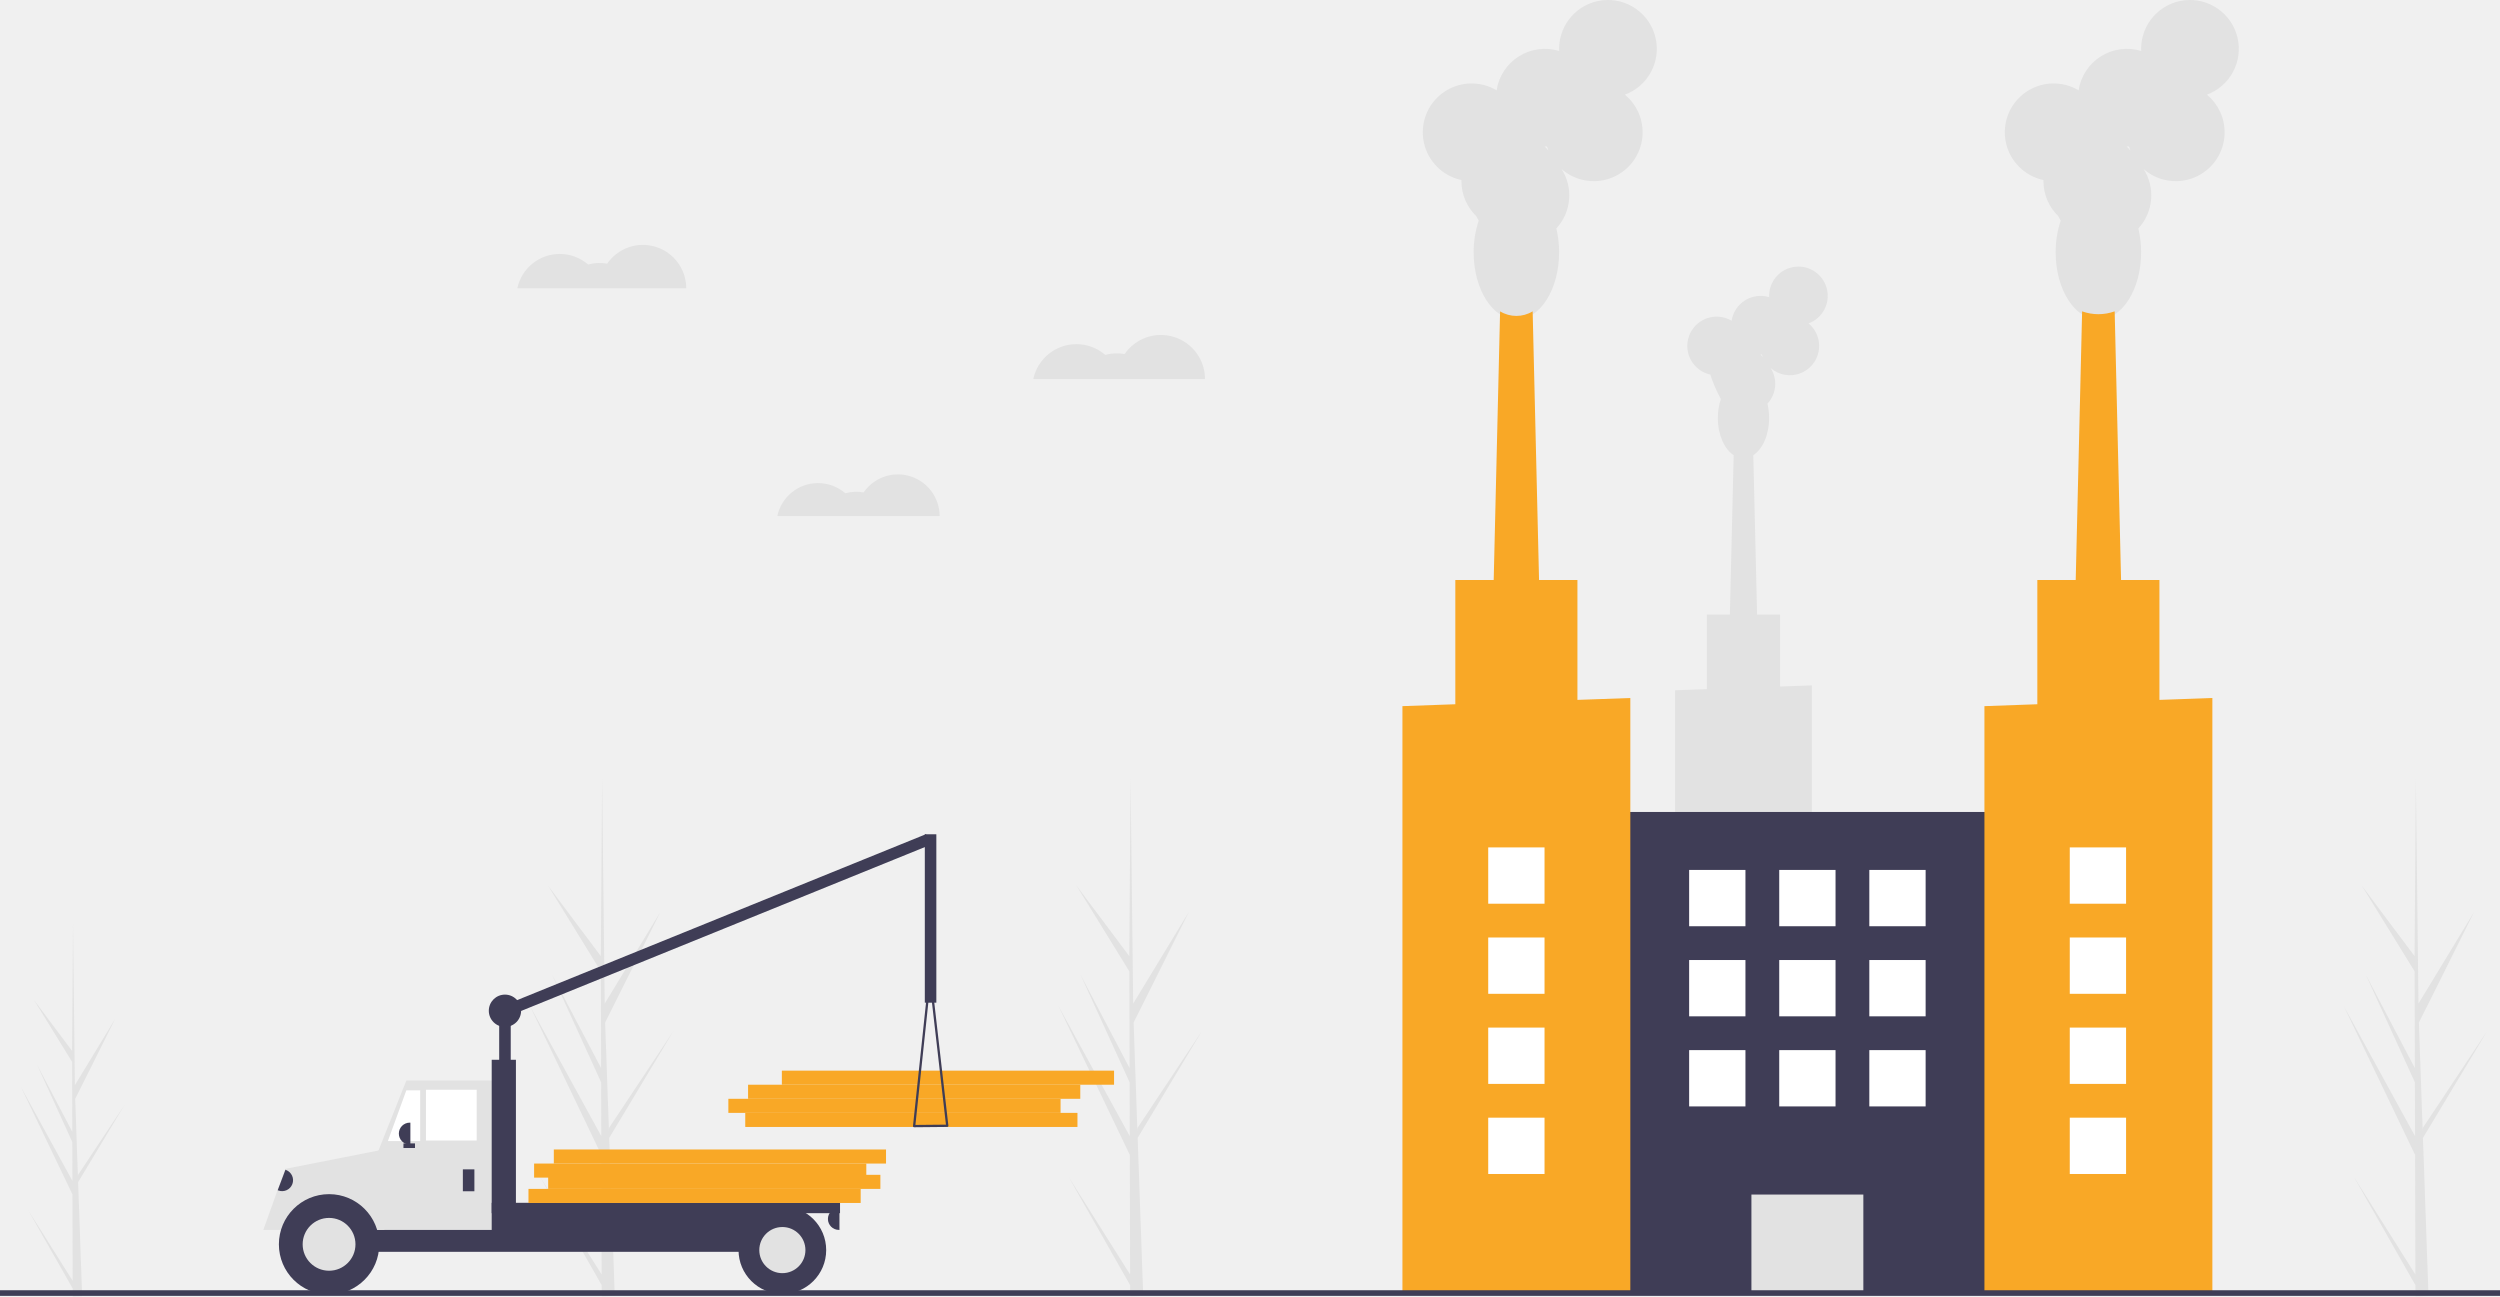
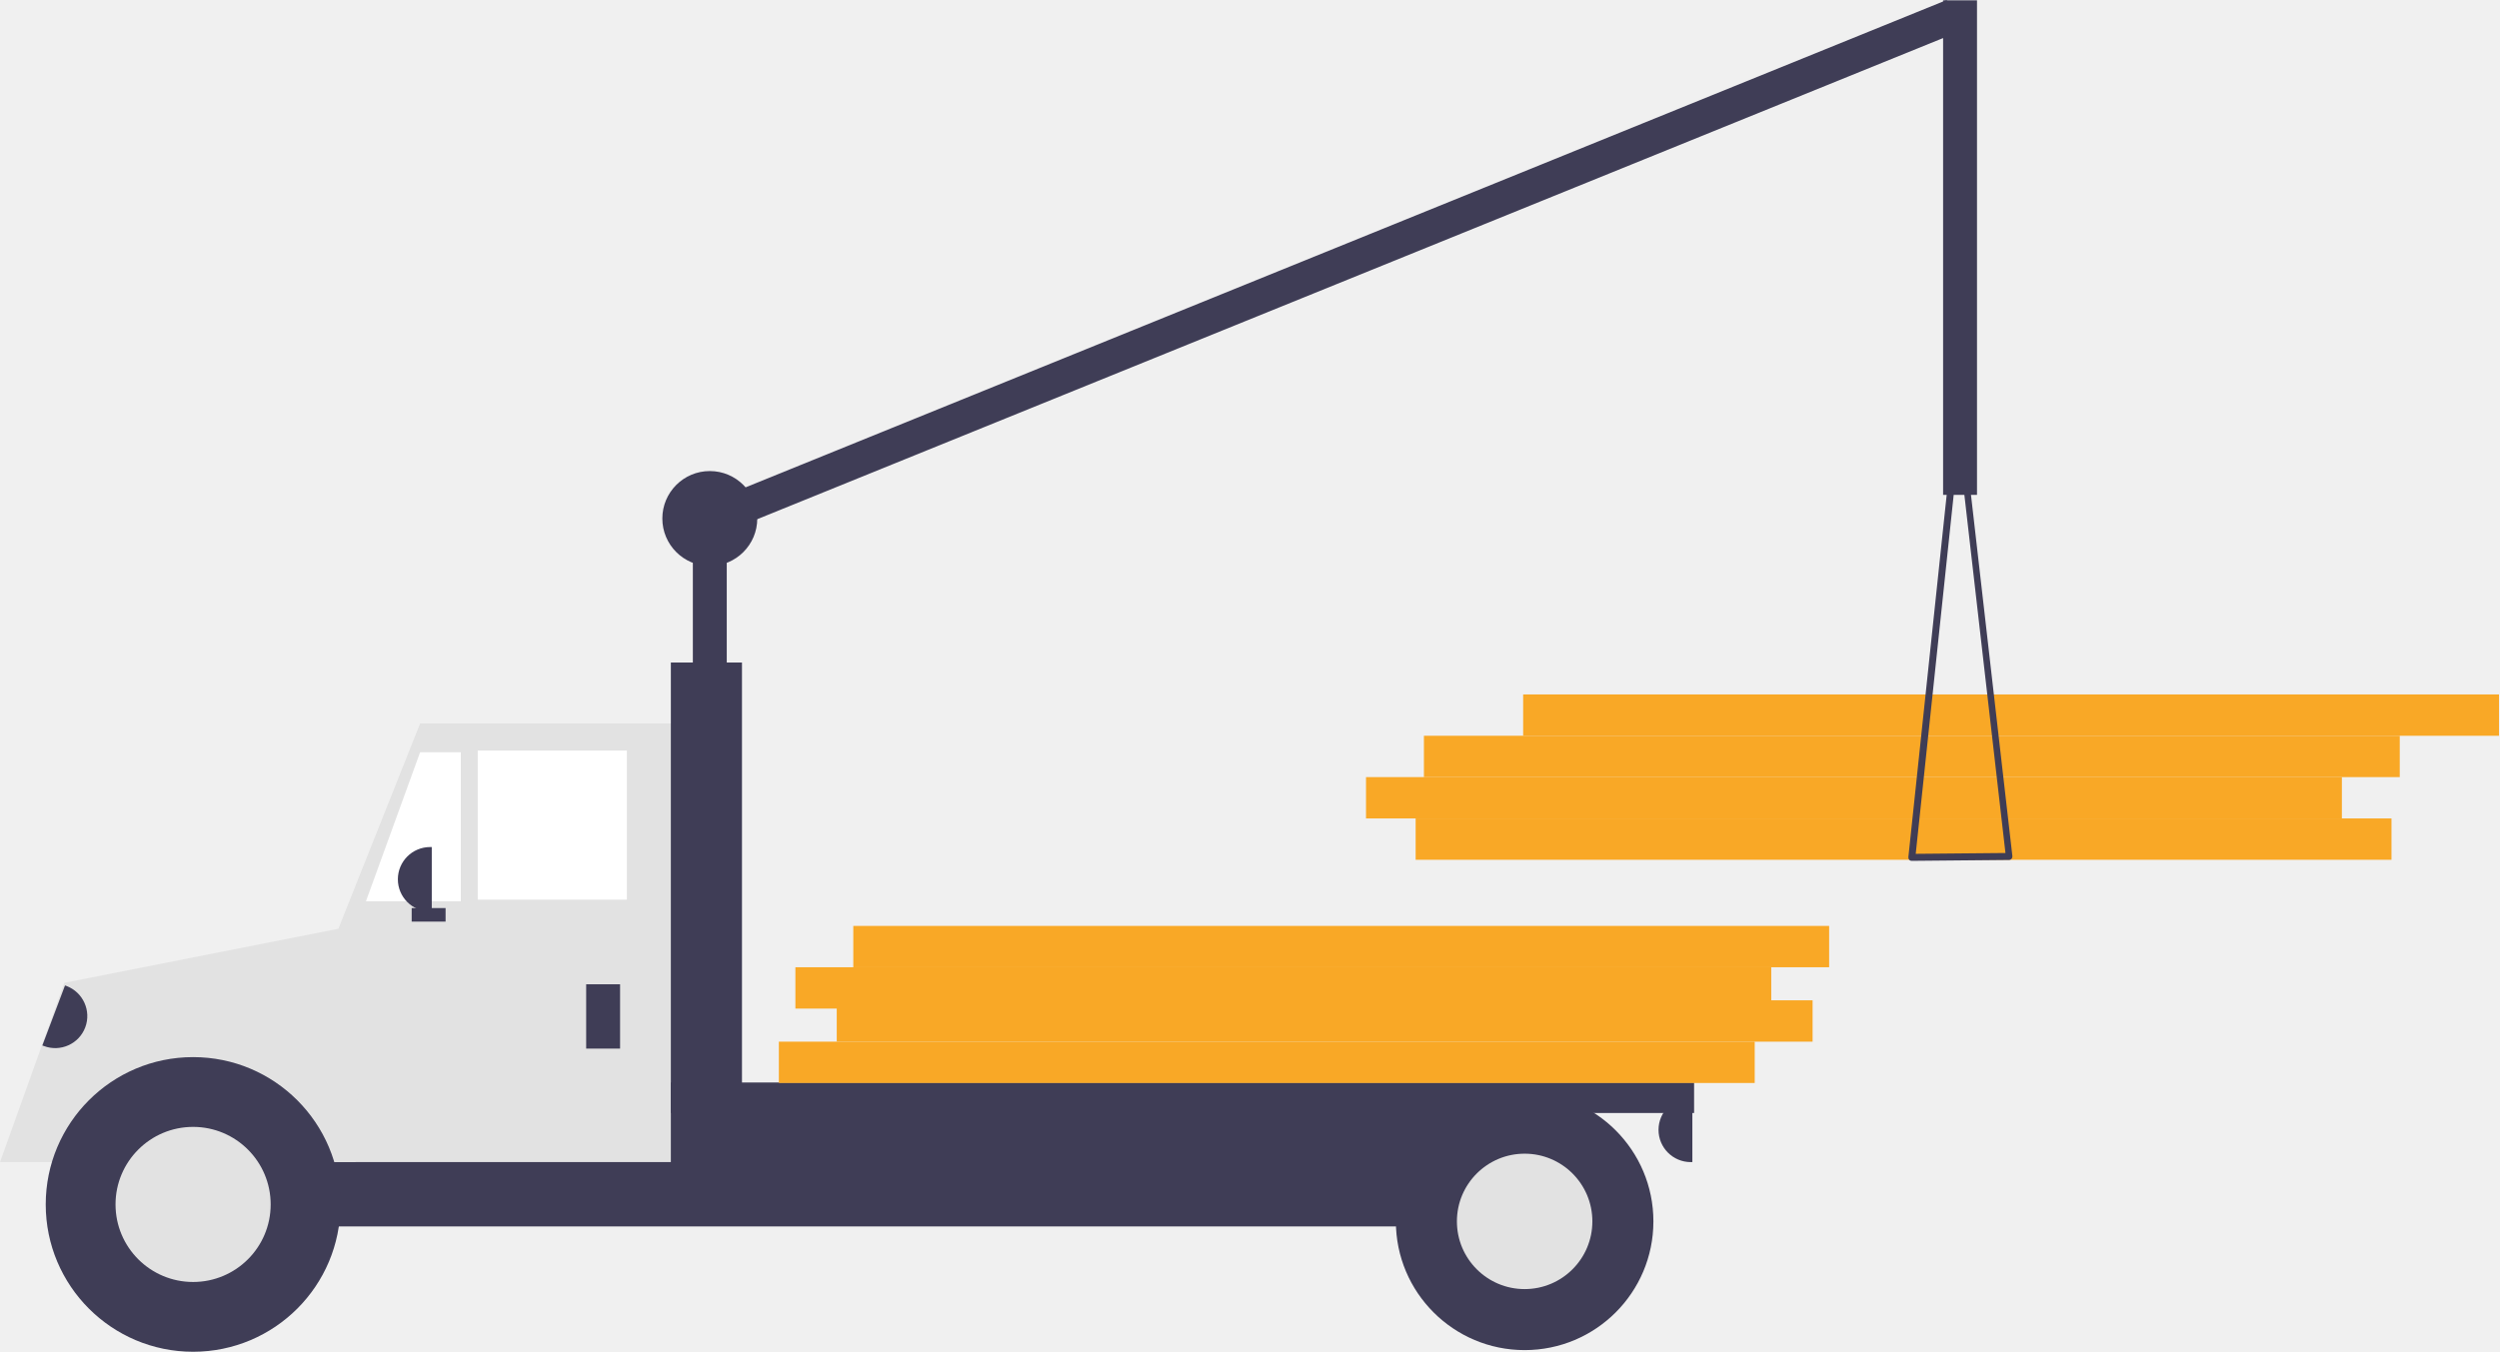
- <svg xmlns="http://www.w3.org/2000/svg" id="b6c881ec-80a2-4aeb-a87c-bea63cd39014" data-name="Layer 1" width="888" height="460.526" viewBox="0 0 888 460.526">
-   <path d="M369.701,672.443l-21.874-34.714,21.885,38.496.012,3.955q2.341-.027,4.634-.179l-1.784-50.812.023-.393-.04-.075-.17-4.801,22.872-38.046-22.895,34.451-.069,1.017-1.348-38.391,19.662-39.364-19.816,32.618-.922-79.573-.004-.265-.003.261-.449,62.738-18.788-25.102,18.805,30.506.087,34.362-17.433-33.187,17.443,38.239.048,19.107L344.254,577.082l25.343,52.874Z" transform="translate(-156 -219.7372)" fill="#e2e2e2" />
-   <path d="M557.413,672.443,535.538,637.729,557.423,676.225l.012,3.955q2.341-.027,4.634-.179L560.285,629.189l.023-.393-.04-.075-.17-4.801L582.97,585.873l-22.895,34.451-.069,1.017-1.348-38.391,19.662-39.364-19.816,32.618-.922-79.573-.004-.265-.003.261-.449,62.738-18.788-25.102,18.805,30.506.087,34.362-17.433-33.187,17.443,38.239.048,19.107-25.323-46.208,25.343,52.874Z" transform="translate(-156 -219.7372)" fill="#e2e2e2" />
-   <path d="M181.811,674.676l-15.795-25.067,15.803,27.797.008,2.856q1.69-.02,3.346-.13l-1.288-36.691.017-.284-.029-.054-.123-3.467L200.266,612.164l-16.533,24.877-.049.734-.973-27.722,14.198-28.424-14.309,23.553-.666-57.459-.003-.191-.002.188-.324,45.303-13.567-18.126,13.579,22.028.063,24.813-12.588-23.964,12.595,27.612.035,13.797L163.436,605.816l18.3,38.18Z" transform="translate(-156 -219.7372)" fill="#e2e2e2" />
-   <path d="M1013.945,672.443l-21.874-34.714,21.885,38.496.012,3.955q2.341-.027,4.634-.179l-1.784-50.812.023-.393-.04-.075-.17-4.801,22.872-38.046-22.895,34.451-.069,1.017-1.348-38.391,19.662-39.364-19.816,32.618-.922-79.573-.004-.265-.003.261-.449,62.738-18.788-25.102,18.805,30.506.087,34.362-17.433-33.187,17.443,38.239.048,19.107-25.323-46.208,25.343,52.874Z" transform="translate(-156 -219.7372)" fill="#e2e2e2" />
-   <rect x="420.714" y="615.033" width="118" height="5" transform="translate(803.4279 1015.328) rotate(-180)" fill="#f9a826" />
-   <rect x="414.714" y="610.033" width="118" height="5" transform="translate(791.4279 1005.328) rotate(-180)" fill="#f9a826" />
-   <rect x="421.714" y="605.033" width="118" height="5" transform="translate(805.4279 995.3279) rotate(-180)" fill="#f9a826" />
-   <rect x="433.714" y="600.033" width="118" height="5" transform="translate(829.4279 985.3279) rotate(-180)" fill="#f9a826" />
-   <rect x="333.313" y="577.937" width="4.097" height="29.088" transform="translate(514.7229 965.2259) rotate(-180)" fill="#3f3d56" />
-   <rect x="407.831" y="466.888" width="4.097" height="163.621" transform="translate(-100.3859 915.1075) rotate(-112.0915)" fill="#3f3d56" />
-   <rect x="257.519" y="636.524" width="35.644" height="13.93" transform="translate(394.6817 1067.241) rotate(-180)" fill="#3f3d56" />
-   <rect x="260.797" y="648.815" width="175.76" height="15.568" transform="translate(541.3533 1093.461) rotate(-180)" fill="#3f3d56" />
-   <polygon points="133.68 436.862 175.879 436.862 175.879 383.806 144.332 383.806 133.68 410.565 133.68 436.862" fill="#e2e2e2" />
-   <rect x="307.297" y="606.821" width="18.027" height="18.027" transform="translate(476.6211 1011.931) rotate(-180)" fill="#fff" />
-   <polygon points="137.777 405.315 149.249 405.315 149.249 387.289 144.332 387.289 137.777 405.315" fill="#fff" />
-   <rect x="320.408" y="635.09" width="4.097" height="7.784" transform="translate(488.912 1058.227) rotate(-180)" fill="#3f3d56" />
-   <path d="M297.669,618.497h.205a3.892,3.892,0,0,1,3.892,3.892v0a3.892,3.892,0,0,1-3.892,3.892h-.205a0,0,0,0,1,0,0v-7.784A0,0,0,0,1,297.669,618.497Z" transform="translate(443.4357 1025.042) rotate(180)" fill="#3f3d56" />
-   <path d="M450.077,648.815h.205a3.892,3.892,0,0,1,3.892,3.892v0a3.892,3.892,0,0,1-3.892,3.892h-.205a0,0,0,0,1,0,0v-7.784A0,0,0,0,1,450.077,648.815Z" transform="matrix(-1, 0, 0, -1, 748.2503, 1085.677)" fill="#3f3d56" />
-   <path d="M273.292,648.756a20.27,20.27,0,0,0-15.756,7.843h-8.007l7.784-21.684,36.258-7.151-1.024,28.835H289.048A20.27,20.27,0,0,0,273.292,648.756Z" transform="translate(-156 -219.7372)" fill="#e2e2e2" />
-   <circle cx="116.883" cy="441.983" r="17.822" fill="#3f3d56" />
-   <circle cx="116.883" cy="441.983" r="9.38" fill="#e2e2e2" />
-   <circle cx="277.894" cy="444.032" r="15.568" fill="#3f3d56" />
-   <circle cx="277.894" cy="444.032" r="8.194" fill="#e2e2e2" />
-   <rect x="330.65" y="596.169" width="8.604" height="62.069" transform="translate(513.9036 1034.67) rotate(-180)" fill="#3f3d56" />
-   <rect x="330.65" y="646.971" width="123.729" height="3.687" transform="translate(629.0284 1077.893) rotate(-180)" fill="#3f3d56" />
-   <rect x="299.308" y="625.872" width="4.097" height="1.639" transform="translate(446.7132 1033.645) rotate(-180)" fill="#3f3d56" />
-   <path d="M480.394,620.002a.41.41,0,0,1-.104-.318l5.65-53.432a.41.41,0,0,1,.406-.367h.002a.41.41,0,0,1,.407.363L492.866,619.569a.41.41,0,0,1-.403.456l-11.761.111h-.004A.409.409,0,0,1,480.394,620.002Zm5.97-49.966-5.211,49.277L492,619.21Z" transform="translate(-156 -219.7372)" fill="#3f3d56" />
-   <path d="M255.88,635.705h.205a3.892,3.892,0,0,1,3.892,3.892v0a3.892,3.892,0,0,1-3.892,3.892h-.205a0,0,0,0,1,0,0v-7.784A0,0,0,0,1,255.88,635.705Z" transform="translate(86.94131 -269.6233) rotate(20.71738)" fill="#3f3d56" />
-   <rect x="484.491" y="516.073" width="4.097" height="59.816" transform="translate(817.0794 872.2247) rotate(-180)" fill="#3f3d56" />
-   <circle cx="179.361" cy="359.02" r="5.736" fill="#3f3d56" />
-   <rect x="343.714" y="642.033" width="118" height="5" transform="translate(649.4279 1069.328) rotate(-180)" fill="#f9a826" />
-   <rect x="350.714" y="637.033" width="118" height="5" transform="translate(663.4279 1059.328) rotate(-180)" fill="#f9a826" />
-   <rect x="345.714" y="633.033" width="118" height="5" transform="translate(653.4279 1051.328) rotate(-180)" fill="#f9a826" />
-   <rect x="352.714" y="628.033" width="118" height="5" transform="translate(667.4279 1041.328) rotate(-180)" fill="#f9a826" />
-   <path d="M538.337,341.979a15.596,15.596,0,0,1,10.237,3.814,15.606,15.606,0,0,1,6.887-.303,15.66,15.66,0,0,1,28.555,8.887H523.019A15.665,15.665,0,0,1,538.337,341.979Z" transform="translate(-156 -219.7372)" fill="#e2e2e2" />
-   <path d="M446.572,391.327a14.744,14.744,0,0,1,9.678,3.606,14.755,14.755,0,0,1,6.511-.286,14.805,14.805,0,0,1,26.996,8.402H432.09A14.81,14.81,0,0,1,446.572,391.327Z" transform="translate(-156 -219.7372)" fill="#e2e2e2" />
-   <path d="M354.824,309.935a15.341,15.341,0,0,1,10.069,3.752,15.351,15.351,0,0,1,6.775-.298,15.404,15.404,0,0,1,28.088,8.742h-60A15.409,15.409,0,0,1,354.824,309.935Z" transform="translate(-156 -219.7372)" fill="#e2e2e2" />
-   <path d="M750.999,464.923V589.828H799.573V463.188l-11.276.403V438.033h-8.179l-1.348-56.604c3.3-2.151,5.623-7.258,5.623-13.222a21.669,21.669,0,0,0-.594-5.084,10.4,10.4,0,0,0,1.12-12.668,10.407,10.407,0,1,0,13.487-15.851,10.41,10.41,0,1,0-14.014-9.767c0,.152.005.304.011.454a10.415,10.415,0,0,0-13.338,8.383,10.409,10.409,0,1,0-7.485,19.127c-.002.076-.006.151-.006.227a50.599,50.599,0,0,0,3.676,8.435,21.026,21.026,0,0,0-1.074,6.745c0,5.964,2.322,11.072,5.623,13.222l-1.348,56.604h-8.178V464.52Zm30.332-119.268.027.001c.15,0,.299-.005.448-.011q.141.461.322.904A10.453,10.453,0,0,0,781.331,345.654Z" transform="translate(-156 -219.7372)" fill="#e2e2e2" />
-   <rect x="724.254" y="508.148" width="147.458" height="170.589" transform="translate(1439.966 967.1482) rotate(-180)" fill="#3f3d56" />
-   <rect x="778.105" y="644.041" width="39.756" height="34.696" transform="translate(1439.966 1103.041) rotate(-180)" fill="#e2e2e2" />
-   <path d="M675.111,283.692c-.003.126-.01.251-.01.377a17.293,17.293,0,0,0,5.26,12.437,17.329,17.329,0,0,0,.867,1.62,35.029,35.029,0,0,0-1.79,11.241c0,13.174,6.796,23.854,15.18,23.854s15.18-10.68,15.18-23.854a36.105,36.105,0,0,0-.989-8.473,17.334,17.334,0,0,0,1.867-21.113,17.346,17.346,0,1,0,22.479-26.419,17.35,17.35,0,1,0-23.356-16.278c0,.254.008.506.019.757a17.359,17.359,0,0,0-22.23,13.971,17.348,17.348,0,1,0-12.476,31.879Zm29.627-11.911c.25,0,.499-.008.746-.019q.233.769.536,1.506a17.387,17.387,0,0,0-1.327-1.488Z" transform="translate(-156 -219.7372)" fill="#e2e2e2" />
-   <path d="M685.941,451.767h17.35l-.62-26.02v-.01l-2.271-95.41a11.095,11.095,0,0,1-11.57,0l-2.27,95.41v.01Z" transform="translate(-156 -219.7372)" fill="#f9a826" />
-   <polygon points="498.141 250.82 498.141 459 579.092 459 579.092 247.93 560.301 248.6 560.301 206.01 516.931 206.01 516.931 250.15 498.141 250.82" fill="#f9a826" />
-   <path d="M881.841,283.692c-.003.126-.01.251-.01.377a17.293,17.293,0,0,0,5.26,12.437,17.329,17.329,0,0,0,.867,1.62,35.029,35.029,0,0,0-1.79,11.241c0,13.174,6.796,23.854,15.18,23.854s15.18-10.68,15.18-23.854a36.106,36.106,0,0,0-.989-8.473,17.334,17.334,0,0,0,1.867-21.113,17.346,17.346,0,1,0,22.479-26.419,17.35,17.35,0,1,0-23.356-16.278c0,.254.008.506.019.757a17.359,17.359,0,0,0-22.23,13.971,17.348,17.348,0,1,0-12.476,31.879ZM911.468,271.781c.25,0,.499-.008.746-.019q.233.769.536,1.506a17.385,17.385,0,0,0-1.327-1.488Z" transform="translate(-156 -219.7372)" fill="#e2e2e2" />
-   <path d="M892.674,451.767h17.348L907.131,330.331a17.101,17.101,0,0,1-11.565,0Z" transform="translate(-156 -219.7372)" fill="#f9a826" />
-   <polygon points="704.871 250.82 704.871 459 785.831 459 785.831 247.93 779.181 248.17 767.031 248.6 767.031 206.01 723.661 206.01 723.661 250.15 704.871 250.82" fill="#f9a826" />
-   <rect x="819.983" y="528.737" width="20" height="20" transform="translate(1503.966 857.7372) rotate(-180)" fill="#fff" />
-   <rect x="787.983" y="528.737" width="20" height="20" transform="translate(1439.966 857.7372) rotate(-180)" fill="#fff" />
-   <rect x="755.983" y="528.737" width="20" height="20" transform="translate(1375.966 857.7372) rotate(-180)" fill="#fff" />
-   <rect x="819.983" y="560.737" width="20" height="20" transform="translate(1503.966 921.7372) rotate(-180)" fill="#fff" />
-   <rect x="787.983" y="560.737" width="20" height="20" transform="translate(1439.966 921.7372) rotate(-180)" fill="#fff" />
-   <rect x="755.983" y="560.737" width="20" height="20" transform="translate(1375.966 921.7372) rotate(-180)" fill="#fff" />
-   <rect x="819.983" y="592.737" width="20" height="20" transform="translate(1503.966 985.7372) rotate(-180)" fill="#fff" />
-   <rect x="787.983" y="592.737" width="20" height="20" transform="translate(1439.966 985.7372) rotate(-180)" fill="#fff" />
-   <rect x="755.983" y="592.737" width="20" height="20" transform="translate(1375.966 985.7372) rotate(-180)" fill="#fff" />
-   <rect x="684.618" y="520.737" width="20" height="20" transform="translate(1233.235 841.7372) rotate(-180)" fill="#fff" />
-   <rect x="684.618" y="552.737" width="20" height="20" transform="translate(1233.235 905.7372) rotate(-180)" fill="#fff" />
-   <rect x="684.618" y="584.737" width="20" height="20" transform="translate(1233.235 969.7372) rotate(-180)" fill="#fff" />
-   <rect x="684.618" y="616.737" width="20" height="20" transform="translate(1233.235 1033.737) rotate(-180)" fill="#fff" />
-   <rect x="891.181" y="520.737" width="20" height="20" transform="translate(1646.363 841.7372) rotate(-180)" fill="#fff" />
-   <rect x="891.181" y="552.737" width="20" height="20" transform="translate(1646.363 905.7372) rotate(-180)" fill="#fff" />
-   <rect x="891.181" y="584.737" width="20" height="20" transform="translate(1646.363 969.7372) rotate(-180)" fill="#fff" />
-   <rect x="891.181" y="616.737" width="20" height="20" transform="translate(1646.363 1033.737) rotate(-180)" fill="#fff" />
-   <rect y="458.295" width="888" height="2" fill="#3f3d56" />
+ <svg xmlns="http://www.w3.org/2000/svg" viewBox="0 0 302.18 163.51">
+   <defs>
+     <style>.cls-1{fill:#f9a826;}.cls-2{fill:#3f3d56;}.cls-3{fill:#e2e2e2;}.cls-4{fill:#fff;}</style>
+   </defs>
+   <g id="Layer_2" data-name="Layer 2">
+     <g id="b6c881ec-80a2-4aeb-a87c-bea63cd39014">
+       <rect class="cls-1" x="171.18" y="99" width="118" height="5" />
+       <rect class="cls-1" x="165.18" y="94" width="118" height="5" />
+       <rect class="cls-1" x="172.18" y="89" width="118" height="5" />
+       <rect class="cls-1" x="184.18" y="84" width="118" height="5" />
+       <rect class="cls-2" x="83.78" y="61.9" width="4.1" height="29.09" />
+       <rect class="cls-2" x="78.54" y="30.62" width="163.62" height="4.1" transform="translate(-0.51 62.7) rotate(-22.09)" />
+       <rect class="cls-2" x="7.99" y="120.49" width="35.64" height="13.93" />
+       <rect class="cls-2" x="11.27" y="132.78" width="175.76" height="15.57" />
+       <polygon class="cls-3" points="40.15 140.57 82.35 140.57 82.35 87.51 50.8 87.51 40.15 114.27 40.15 140.57" />
+       <rect class="cls-4" x="57.77" y="90.79" width="18.03" height="18.03" />
+       <polygon class="cls-4" points="44.25 109.02 55.72 109.02 55.72 90.99 50.8 90.99 44.25 109.02" />
+       <rect class="cls-2" x="70.88" y="119.06" width="4.1" height="7.78" />
+       <path class="cls-2" d="M52.24,110.25H52a3.89,3.89,0,0,1-3.89-3.89h0a3.9,3.9,0,0,1,3.89-3.9h.21v7.79Z" />
+       <path class="cls-2" d="M204.64,140.57h-.2a3.9,3.9,0,0,1-3.89-3.9h0a3.89,3.89,0,0,1,3.89-3.89h.2v7.79Z" />
+       <path class="cls-3" d="M23.76,132.72A20.26,20.26,0,0,0,8,140.57H0l7.78-21.69L44,111.73l-1,28.84h-3.5A20.29,20.29,0,0,0,23.76,132.72Z" />
+       <circle class="cls-2" cx="23.35" cy="145.69" r="17.82" />
+       <circle class="cls-3" cx="23.35" cy="145.69" r="9.38" />
+       <circle class="cls-2" cx="184.36" cy="147.74" r="15.57" />
+       <circle class="cls-3" cx="184.36" cy="147.74" r="8.19" />
+       <rect class="cls-2" x="81.12" y="80.14" width="8.6" height="62.07" />
+       <rect class="cls-2" x="81.12" y="130.94" width="123.73" height="3.69" />
+       <rect class="cls-2" x="49.78" y="109.84" width="4.1" height="1.64" />
+       <path class="cls-2" d="M230.86,104a.46.46,0,0,1-.1-.32l5.65-53.43a.41.41,0,0,1,.41-.37h0a.42.42,0,0,1,.41.37l6.11,53.32a.42.42,0,0,1-.36.45h0l-11.76.11h0A.44.44,0,0,1,230.86,104Zm6-50-5.21,49.28,10.85-.1Z" />
+       <path class="cls-2" d="M7.86,119.2l.19.07a3.89,3.89,0,0,1,2.26,5h0a3.88,3.88,0,0,1-5,2.26l-.19-.07h0l2.75-7.28Z" />
+       <rect class="cls-2" x="234.96" y="0.04" width="4.1" height="59.82" />
+       <circle class="cls-2" cx="85.83" cy="62.72" r="5.74" />
+       <rect class="cls-1" x="94.18" y="126" width="118" height="5" />
+       <rect class="cls-1" x="101.18" y="121" width="118" height="5" />
+       <rect class="cls-1" x="96.18" y="117" width="118" height="5" />
+       <rect class="cls-1" x="103.18" y="112" width="118" height="5" />
+     </g>
+   </g>
</svg>
